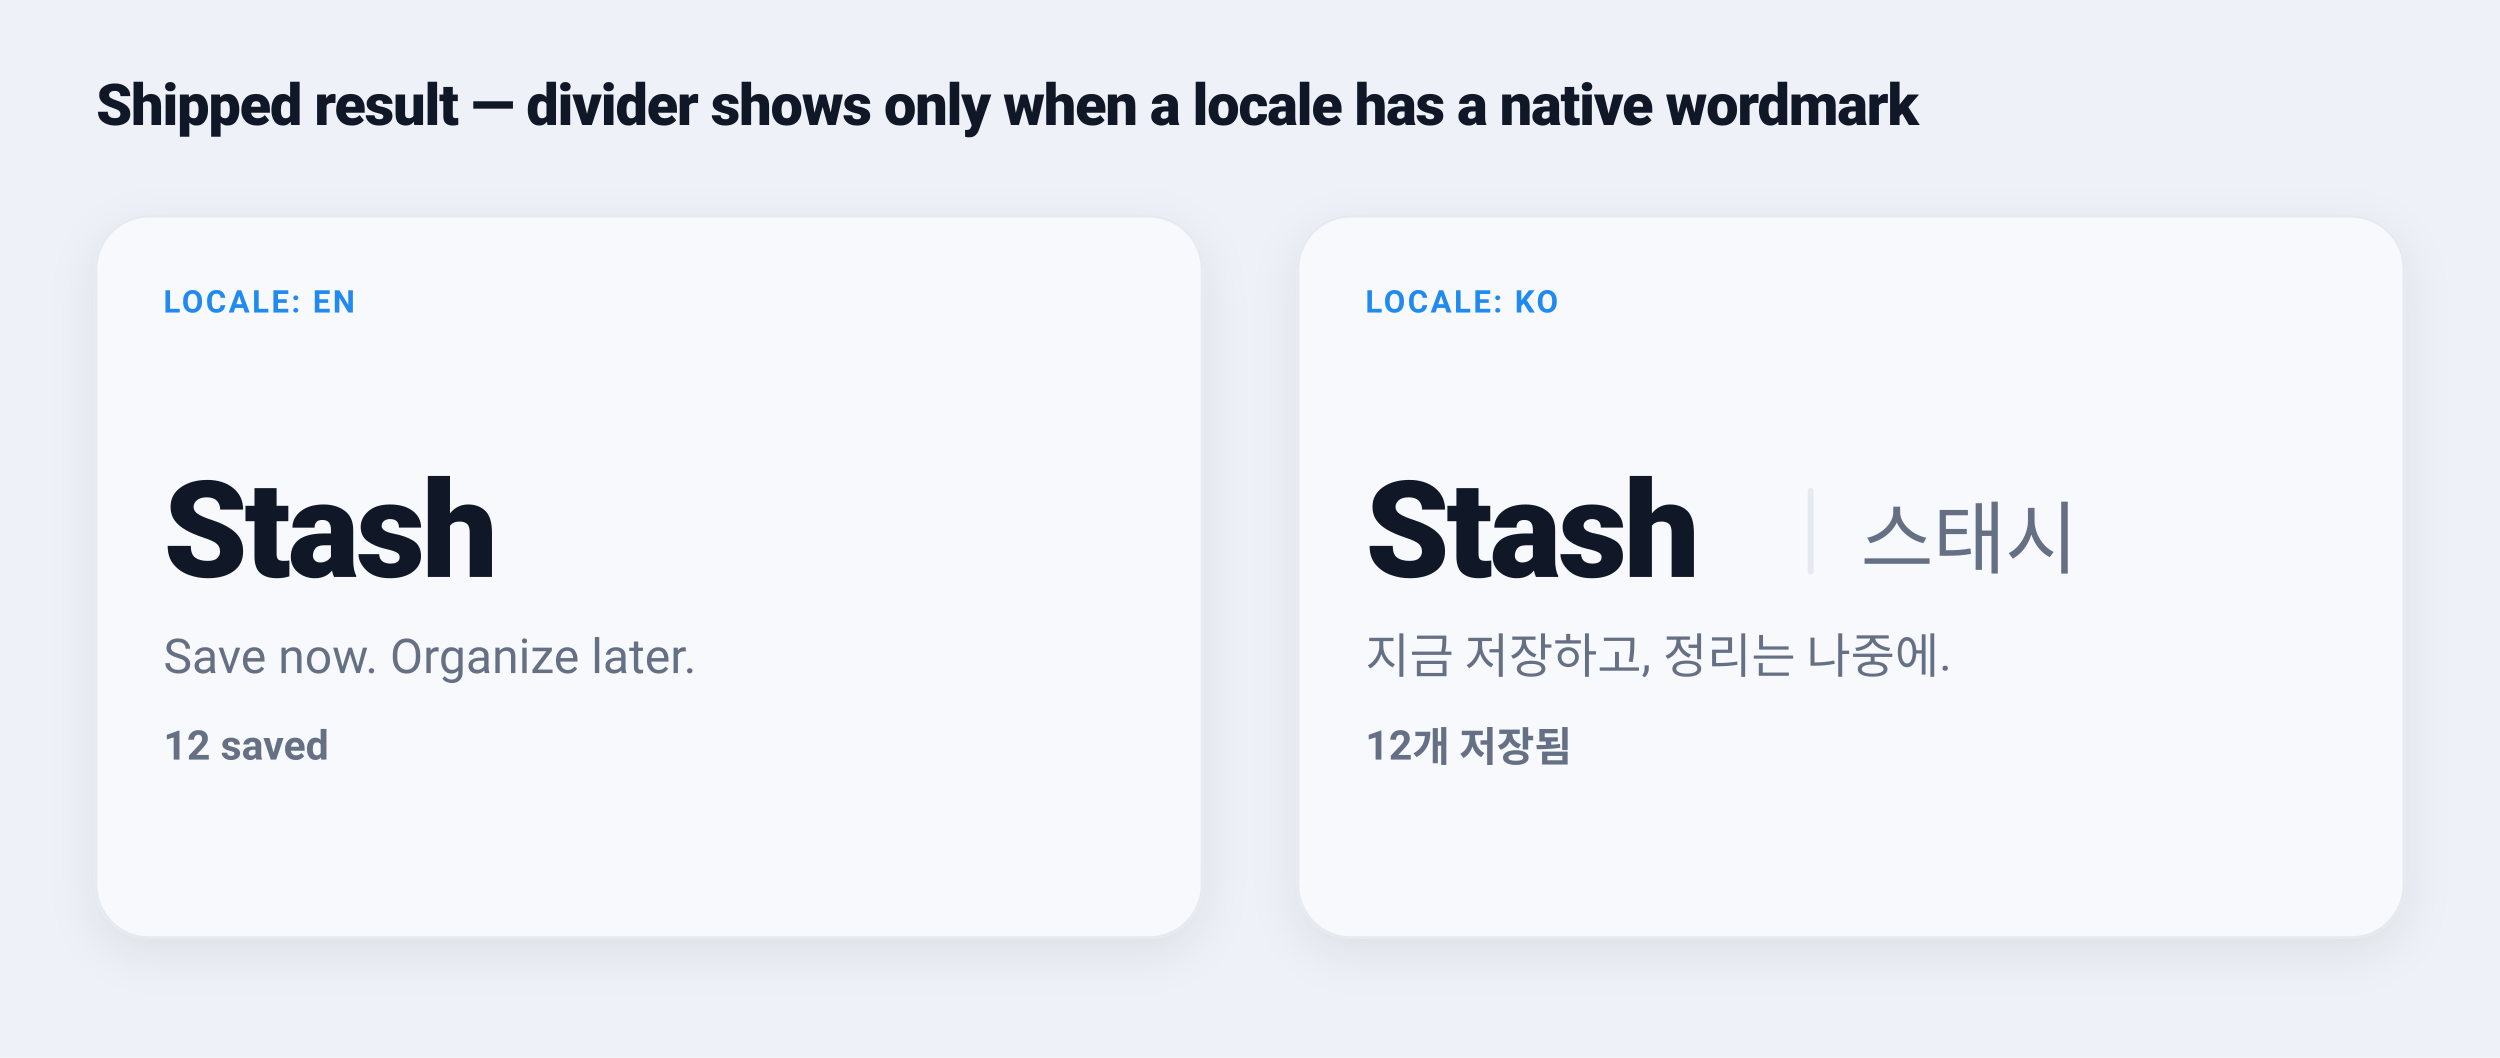
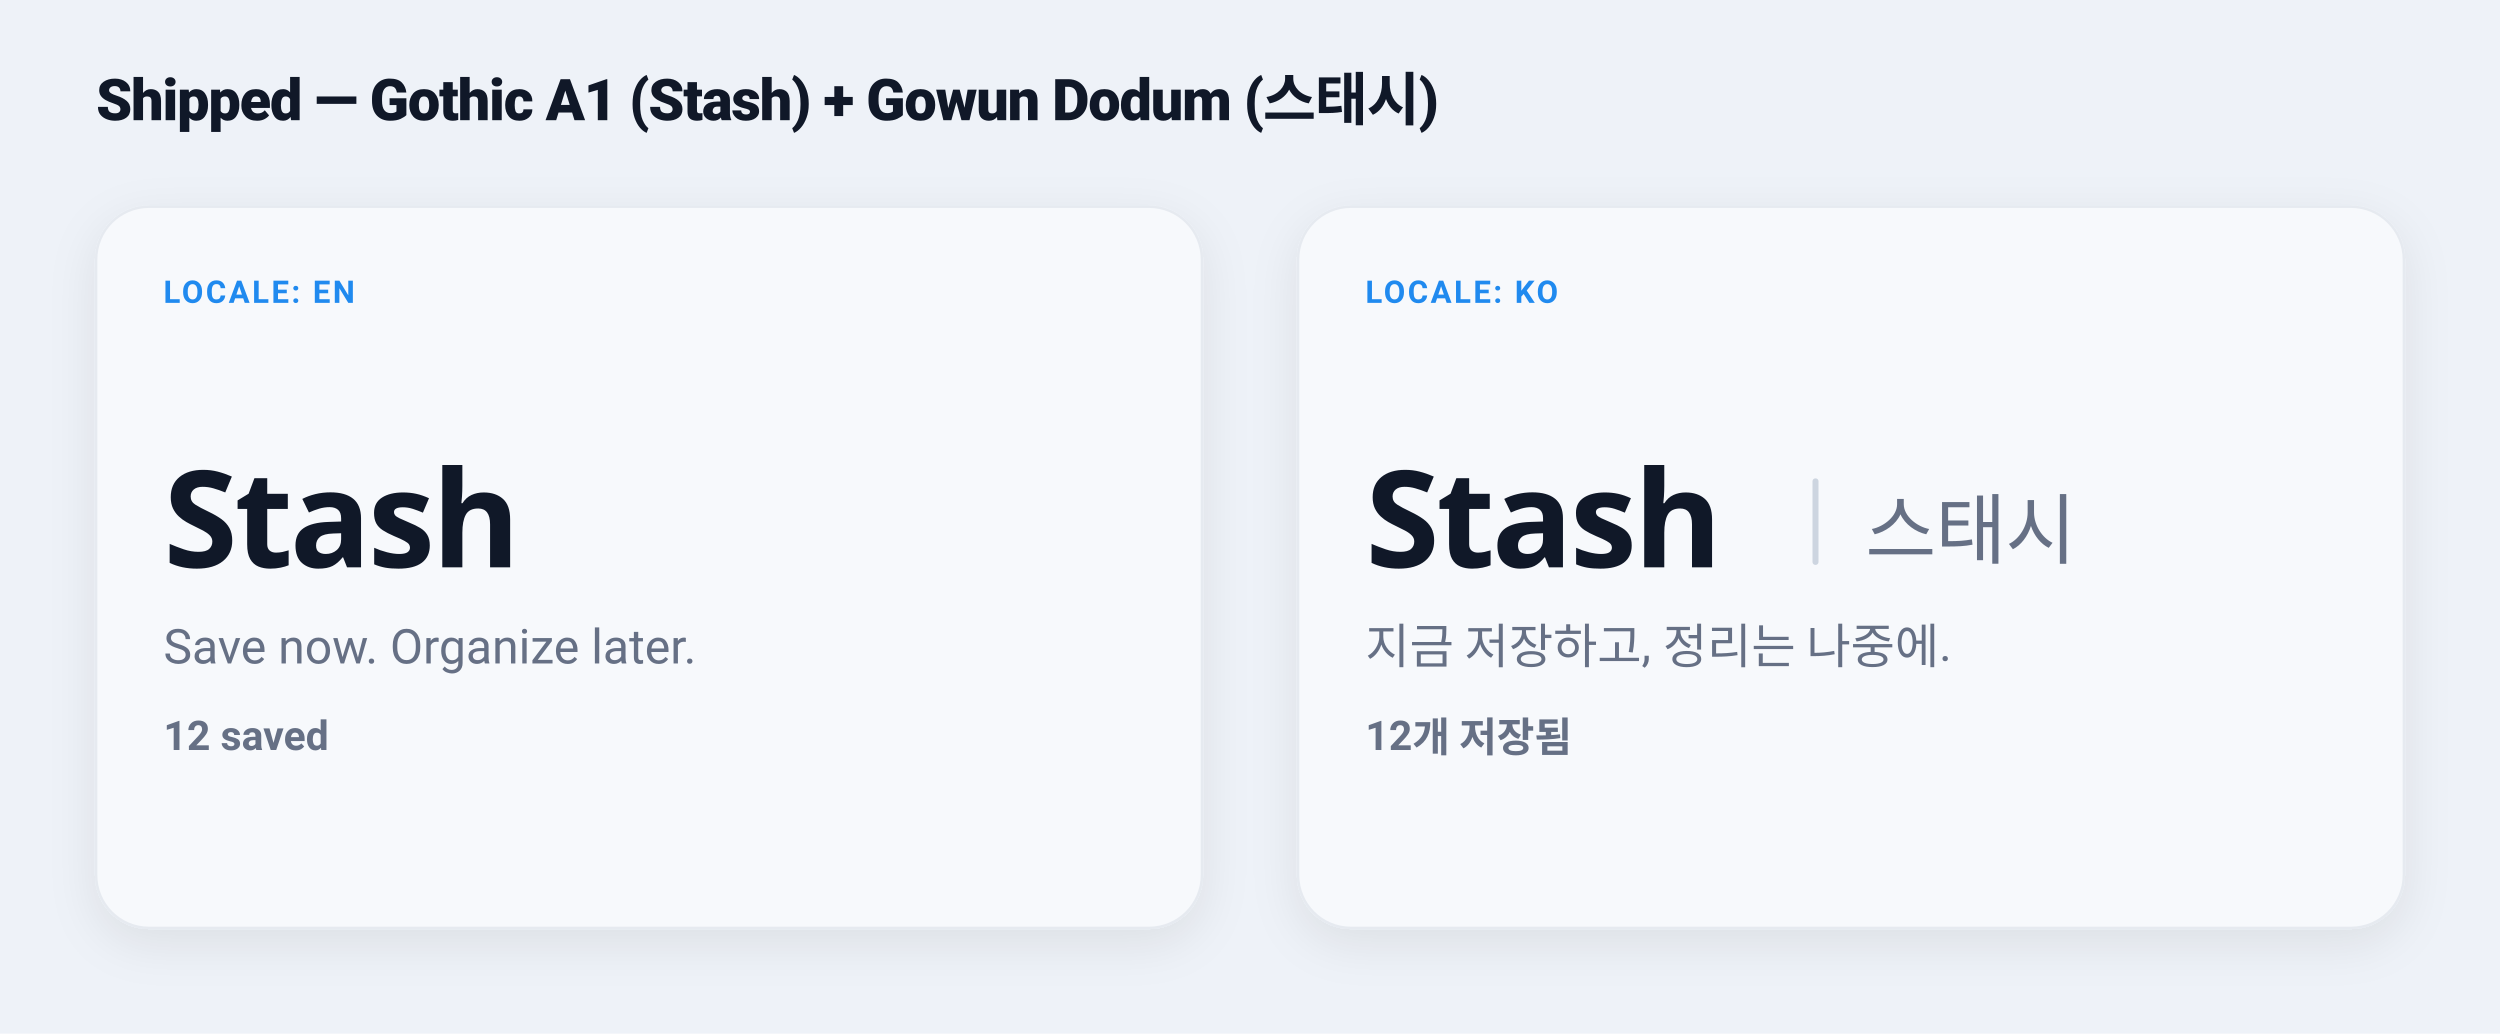
- <svg xmlns="http://www.w3.org/2000/svg" width="1040" height="440" viewBox="0 0 1040 440" font-family="-apple-system, 'Segoe UI', Roboto, Helvetica, Arial, sans-serif">
+ <svg xmlns="http://www.w3.org/2000/svg" width="1040" height="430" viewBox="0 0 1040 430" font-family="-apple-system, 'Segoe UI', Roboto, sans-serif">
  <defs>
    <filter id="s" x="-10%" y="-10%" width="120%" height="130%">
      <feDropShadow dx="0" dy="6" stdDeviation="10" flood-color="#101828" flood-opacity="0.08" />
    </filter>
  </defs>
-   <rect width="1040" height="440" fill="#eef2f8" />
-   <text x="40" y="52" font-size="24" font-weight="800" fill="#101828" letter-spacing="-0.5">Shipped result — divider shows only when a locale has a native wordmark</text>
-   <g transform="translate(40,90)">
+   <rect width="1040" height="430" fill="#eef2f8" />
+   <text x="40" y="50" font-size="24" font-weight="800" fill="#101828" letter-spacing="-0.5">Shipped — Gothic A1 (Stash) + Gowun Dodum (스태시)</text>
+   <g transform="translate(40,86)">
    <rect width="460" height="300" rx="22" fill="#f7f9fc" stroke="#e6eaf0" filter="url(#s)" />
    <text x="28" y="40" font-size="13" font-weight="700" fill="#208aef" letter-spacing="1">LOCALE: EN</text>
-     <text x="28" y="150" font-size="56" font-weight="800" fill="#101828" letter-spacing="-1.3">Stash</text>
+     <text x="28" y="150" font-family="Gothic A1" font-weight="800" font-size="56" fill="#101828" letter-spacing="-1.3">Stash</text>
    <text x="28" y="190" font-size="20" fill="#667085">Save now. Organize later.</text>
    <text x="28" y="226" font-size="17" font-weight="600" fill="#667085">12 saved</text>
  </g>
-   <g transform="translate(540,90)">
+   <g transform="translate(540,86)">
    <rect width="460" height="300" rx="22" fill="#f7f9fc" stroke="#e6eaf0" filter="url(#s)" />
    <text x="28" y="40" font-size="13" font-weight="700" fill="#208aef" letter-spacing="1">LOCALE: KO</text>
-     <text x="28" y="150" font-size="56" font-weight="800" fill="#101828" letter-spacing="-1.3">Stash</text>
-     <rect x="212" y="113" width="2.5" height="36" rx="1.2" fill="#e6eaf0" />
-     <text x="234" y="146" font-family="'Noto Sans KR'" font-weight="500" font-size="33" fill="#667085" letter-spacing="-0.3">스태시</text>
+     <text x="28" y="150" font-family="Gothic A1" font-weight="800" font-size="56" fill="#101828" letter-spacing="-1.3">Stash</text>
+     <rect x="214" y="113" width="2.5" height="36" rx="1.2" fill="#cdd5e0" />
+     <text x="236" y="146" font-family="Gowun Dodum" font-weight="400" font-size="32" fill="#667085" letter-spacing="-0.3">스태시</text>
    <text x="28" y="190" font-size="20" fill="#667085">지금 저장하고, 정리는 나중에.</text>
    <text x="28" y="226" font-size="17" font-weight="600" fill="#667085">12개 저장됨</text>
  </g>
</svg>
